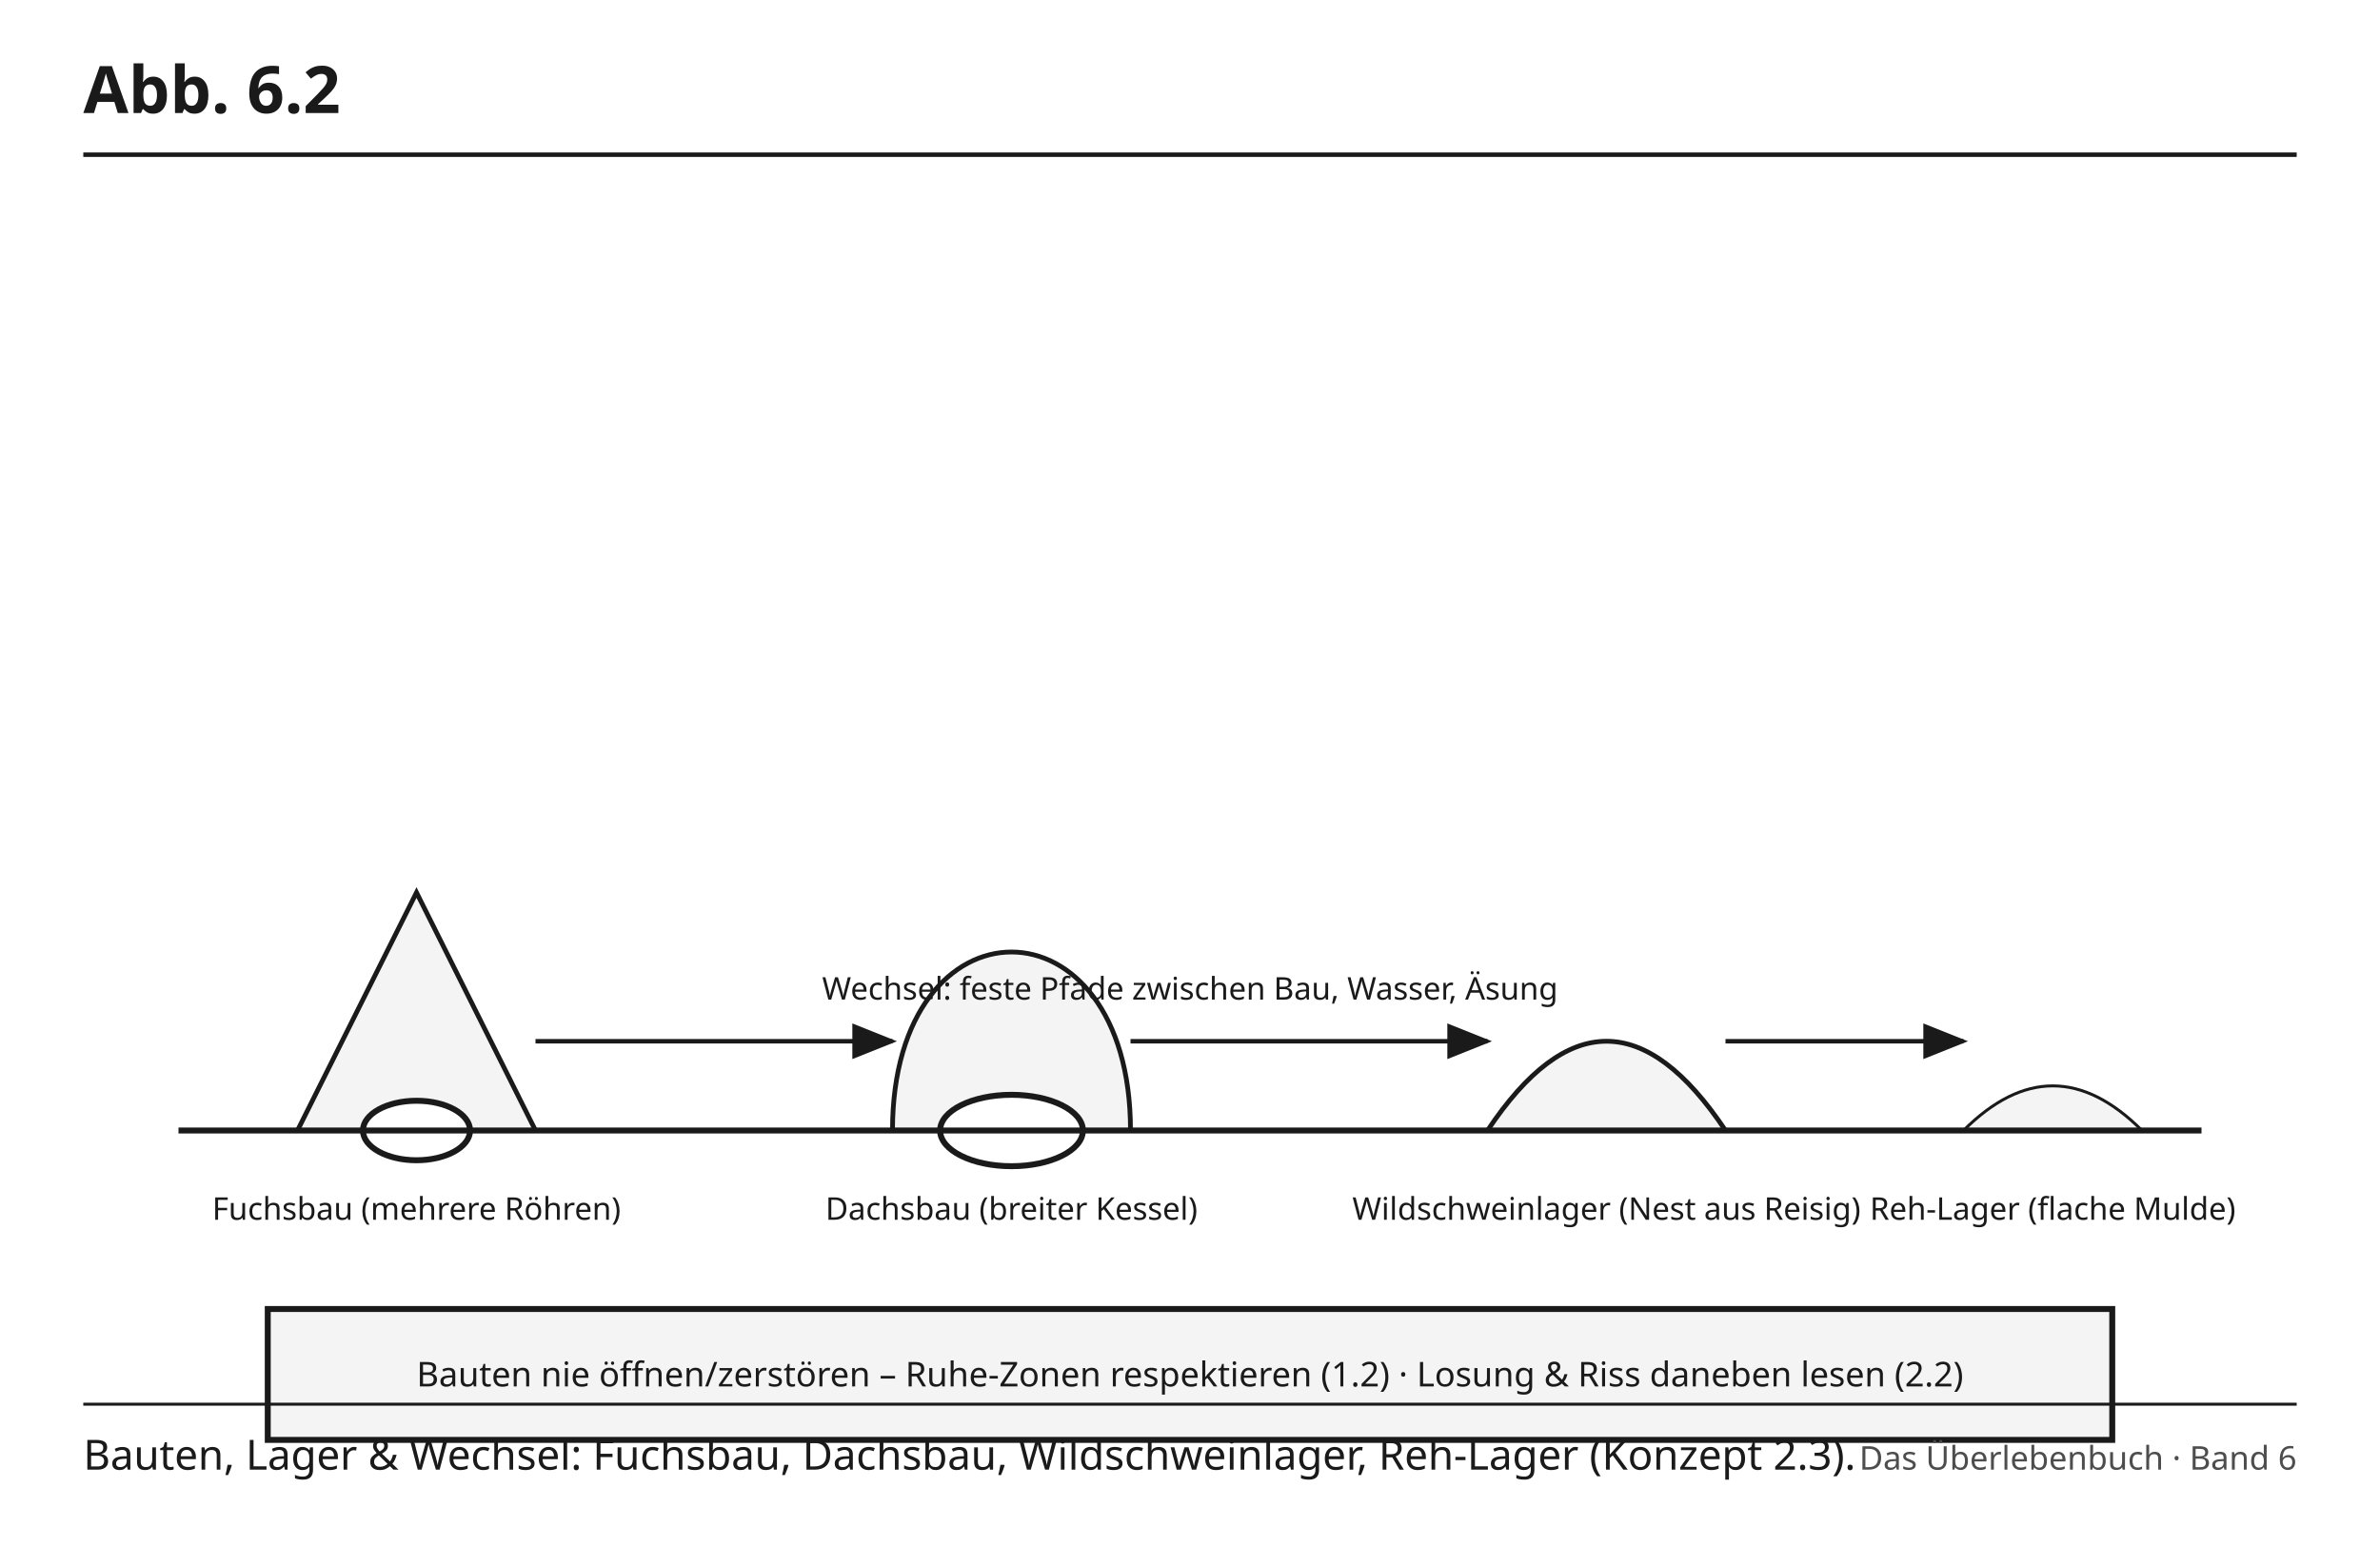
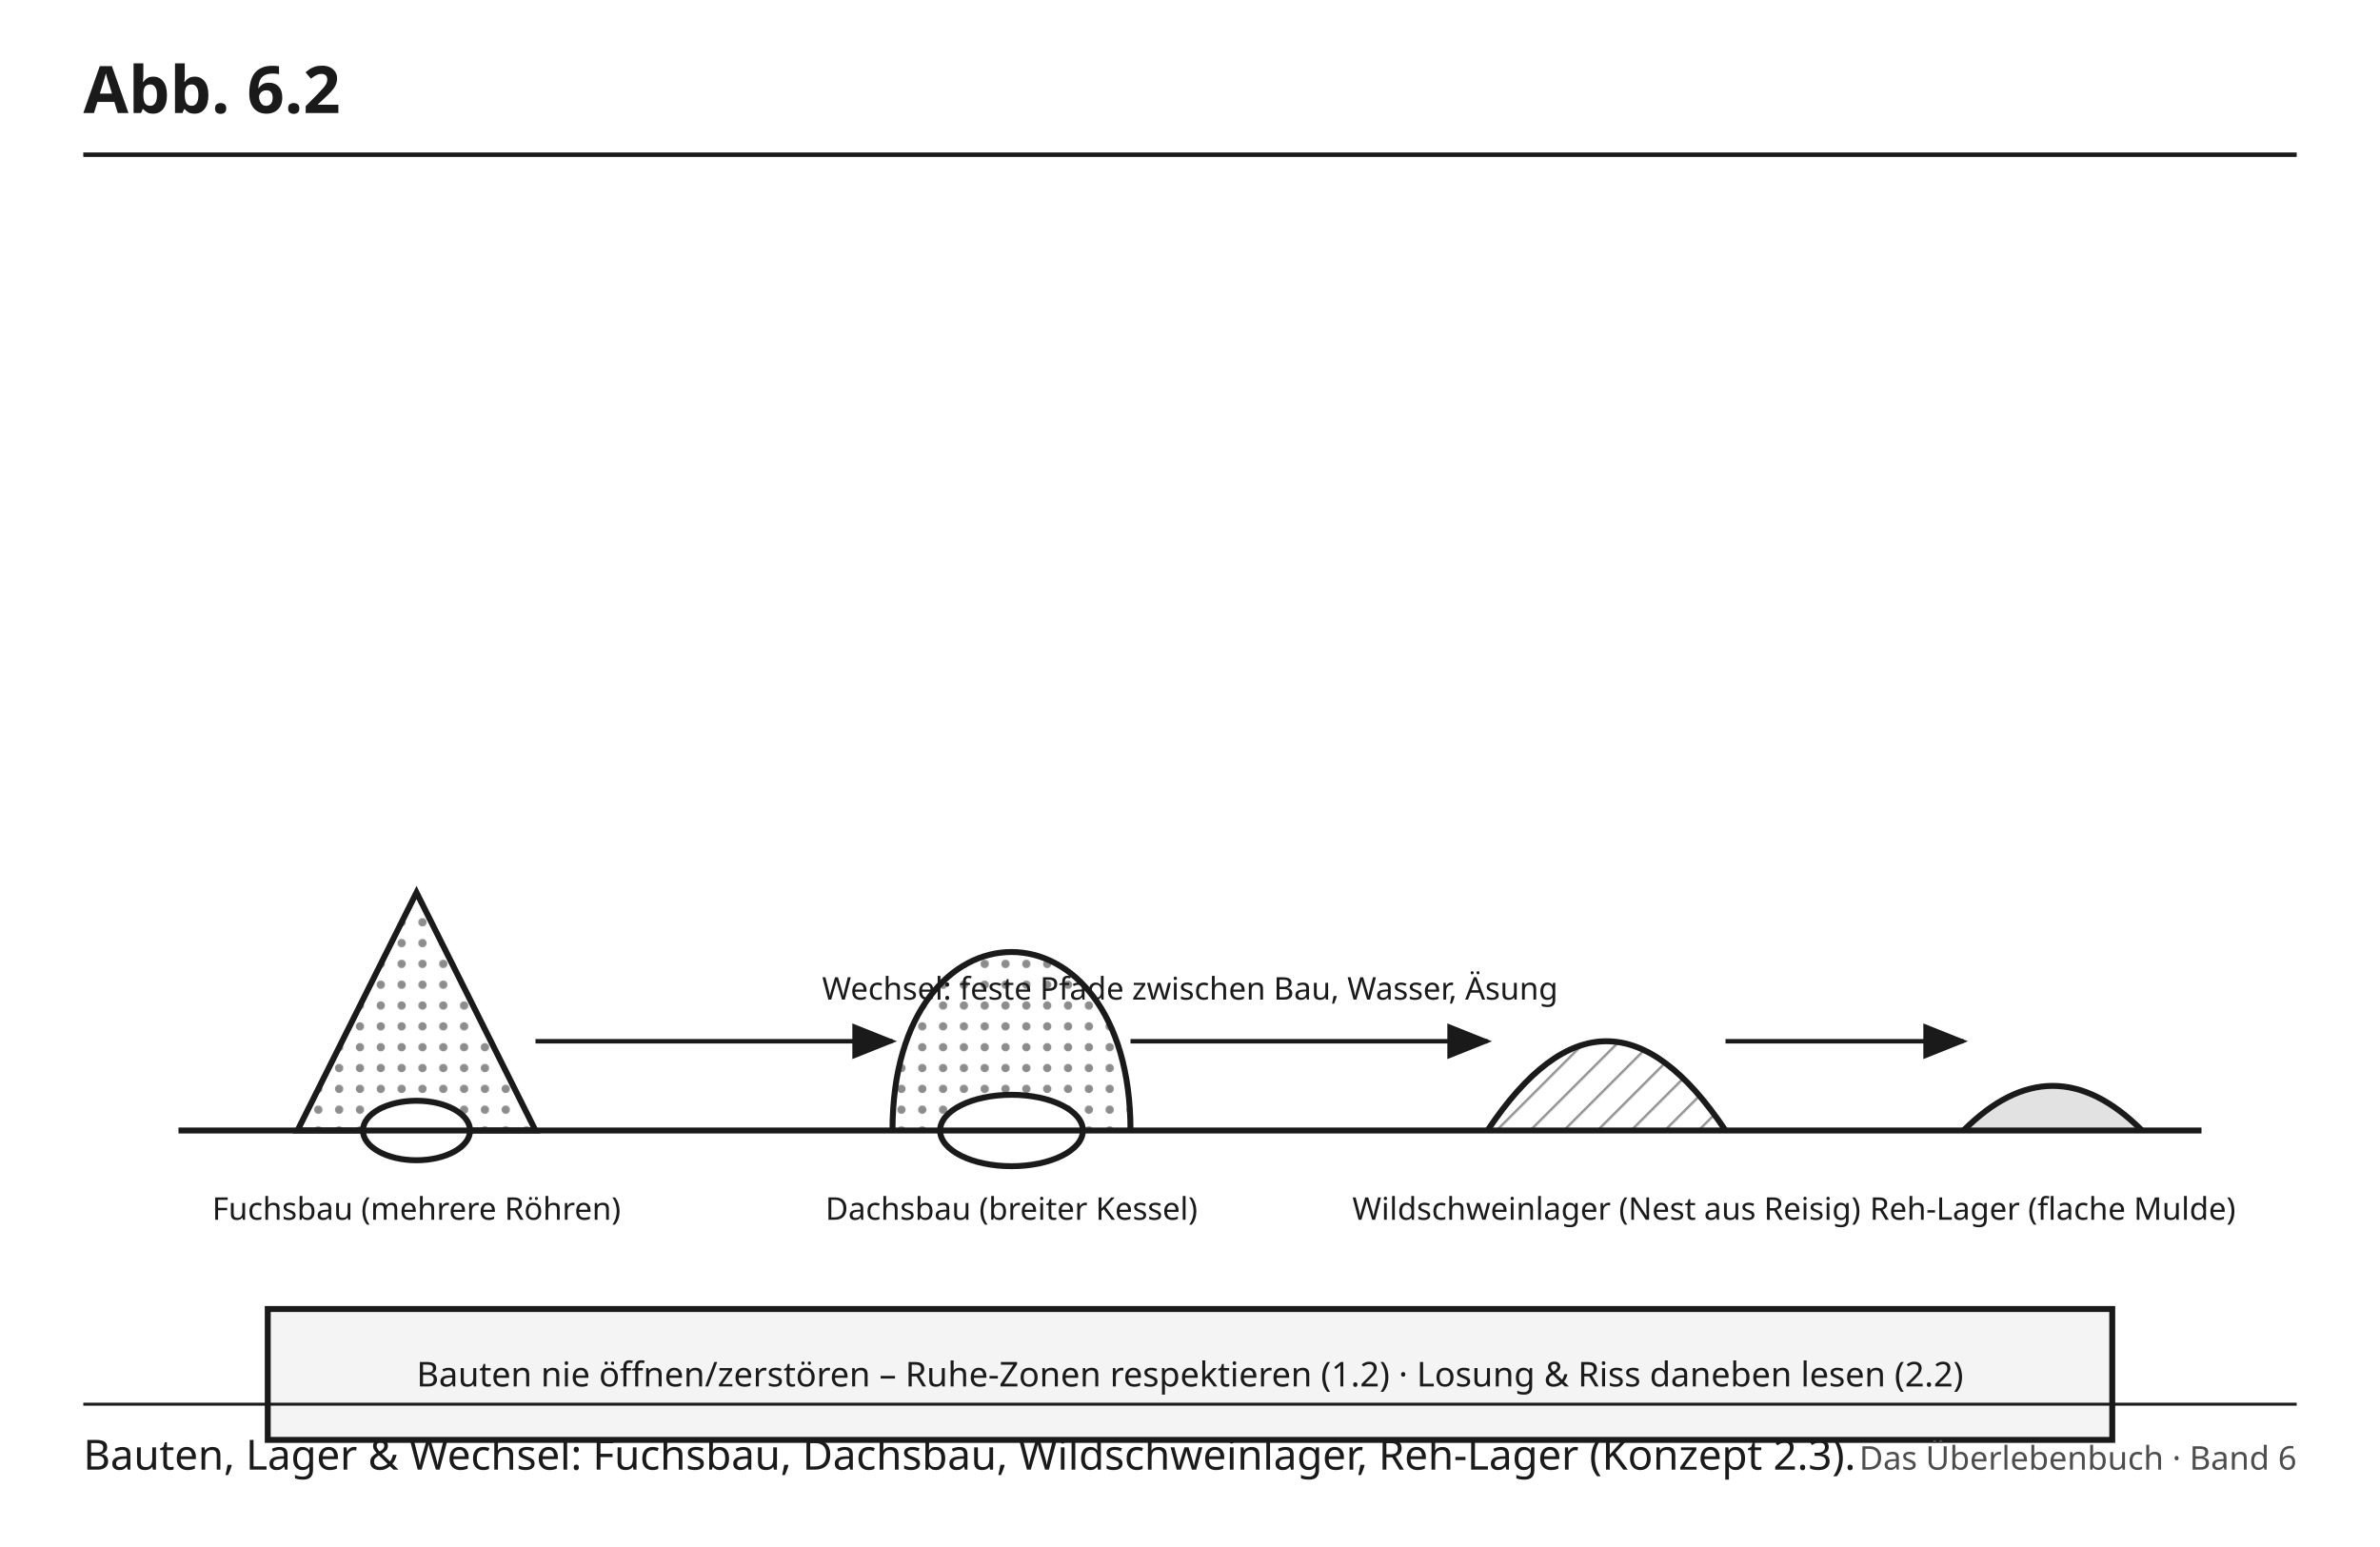
<svg xmlns="http://www.w3.org/2000/svg" viewBox="0 0 800 520" role="img" aria-label="Abb. 6.2 – Bauten, Lager &amp; Wechsel: Fuchsbau, Dachsbau, Wildschweinlager, Reh-Lager (Konzept 2.3).">
  <defs>
    <marker id="ah" markerWidth="10" markerHeight="8" refX="9" refY="4" orient="auto">
      <path d="M0 0 L10 4 L0 8 z" fill="#1a1a1a" />
    </marker>
    <marker id="ahs" markerWidth="10" markerHeight="8" refX="1" refY="4" orient="auto">
      <path d="M10 0 L0 4 L10 8 z" fill="#1a1a1a" />
    </marker>
    <pattern id="hatch" width="8" height="8" patternTransform="rotate(45)" patternUnits="userSpaceOnUse">
      <line x1="0" y1="0" x2="0" y2="8" stroke="#8c8c8c" stroke-width="1.6" />
    </pattern>
    <pattern id="cross" width="8" height="8" patternUnits="userSpaceOnUse">
      <path d="M0 0 L8 8 M8 0 L0 8" stroke="#bfbfbf" stroke-width="1" />
    </pattern>
    <pattern id="dots" width="7" height="7" patternUnits="userSpaceOnUse">
      <circle cx="2" cy="2" r="1.4" fill="#8c8c8c" />
    </pattern>
  </defs>
  <rect x="0" y="0" width="800" height="520" fill="#ffffff" />
  <text x="28" y="38" font-family="sans-serif" font-size="22" text-anchor="start" font-weight="bold" fill="#1a1a1a">Abb. 6.2</text>
  <line x1="28" y1="52" x2="772" y2="52" stroke="#1a1a1a" stroke-width="1.5" />
-   <path d="M100 380 L140 300 L180 380 Z" fill="#f4f4f4" stroke="#1a1a1a" stroke-width="1.6" />
+   <path d="M100 380 L140 300 L180 380 Z" fill="url(#dots)" stroke="#1a1a1a" stroke-width="2" />
  <ellipse cx="140" cy="380" rx="18" ry="10" fill="#ffffff" stroke="#1a1a1a" stroke-width="2" />
  <text x="140" y="410" font-family="sans-serif" font-size="10.5" text-anchor="middle" font-weight="normal" fill="#1a1a1a">Fuchsbau (mehrere Röhren)</text>
-   <path d="M300 380 C 300 300 380 300 380 380" fill="#f4f4f4" stroke="#1a1a1a" stroke-width="1.6" />
+   <path d="M300 380 C 300 300 380 300 380 380" fill="url(#dots)" stroke="#1a1a1a" stroke-width="2" />
  <ellipse cx="340" cy="380" rx="24" ry="12" fill="#ffffff" stroke="#1a1a1a" stroke-width="2" />
  <text x="340" y="410" font-family="sans-serif" font-size="10.5" text-anchor="middle" font-weight="normal" fill="#1a1a1a">Dachsbau (breiter Kessel)</text>
-   <path d="M500 380 q 40 -60 80 0" fill="#f4f4f4" stroke="#1a1a1a" stroke-width="1.6" />
+   <path d="M500 380 q 40 -60 80 0" fill="url(#hatch)" stroke="#1a1a1a" stroke-width="2" />
  <text x="540" y="410" font-family="sans-serif" font-size="10.5" text-anchor="middle" font-weight="normal" fill="#1a1a1a">Wildschweinlager (Nest aus Reisig)</text>
-   <path d="M660 380 q 30 -30 60 0" fill="#f4f4f4" stroke="#1a1a1a" stroke-width="#e2e2e2" />
+   <path d="M660 380 q 30 -30 60 0" fill="#e2e2e2" stroke="#1a1a1a" stroke-width="2" />
  <text x="690" y="410" font-family="sans-serif" font-size="10.5" text-anchor="middle" font-weight="normal" fill="#1a1a1a">Reh-Lager (flache Mulde)</text>
  <line x1="60" y1="380" x2="740" y2="380" stroke="#1a1a1a" stroke-width="2" />
  <line x1="180" y1="350" x2="300" y2="350" stroke="#1a1a1a" stroke-width="1.5" marker-end="url(#ah)" />
  <line x1="380" y1="350" x2="500" y2="350" stroke="#1a1a1a" stroke-width="1.5" marker-end="url(#ah)" />
  <line x1="580" y1="350" x2="660" y2="350" stroke="#1a1a1a" stroke-width="1.5" marker-end="url(#ah)" />
  <text x="400" y="336" font-family="sans-serif" font-size="10.5" text-anchor="middle" font-weight="normal" fill="#1a1a1a">Wechsel: feste Pfade zwischen Bau, Wasser, Äsung</text>
  <rect x="90" y="440" width="620" height="44" fill="#f4f4f4" stroke="#1a1a1a" stroke-width="2" />
  <text x="400" y="466.025" font-family="sans-serif" font-size="11.5" text-anchor="middle" font-weight="normal" fill="#1a1a1a">Bauten nie öffnen/zerstören – Ruhe-Zonen respektieren (1.2) · Losung &amp; Riss daneben lesen (2.2)</text>
  <line x1="28" y1="472" x2="772" y2="472" stroke="#1a1a1a" stroke-width="1" />
  <text x="28" y="494" font-family="sans-serif" font-size="14" text-anchor="start" font-weight="normal" fill="#1a1a1a">Bauten, Lager &amp; Wechsel: Fuchsbau, Dachsbau, Wildschweinlager, Reh-Lager (Konzept 2.3).</text>
  <text x="772" y="494" font-family="sans-serif" font-size="11" text-anchor="end" font-weight="normal" fill="#4d4d4d">Das Überlebenbuch · Band 6</text>
</svg>
